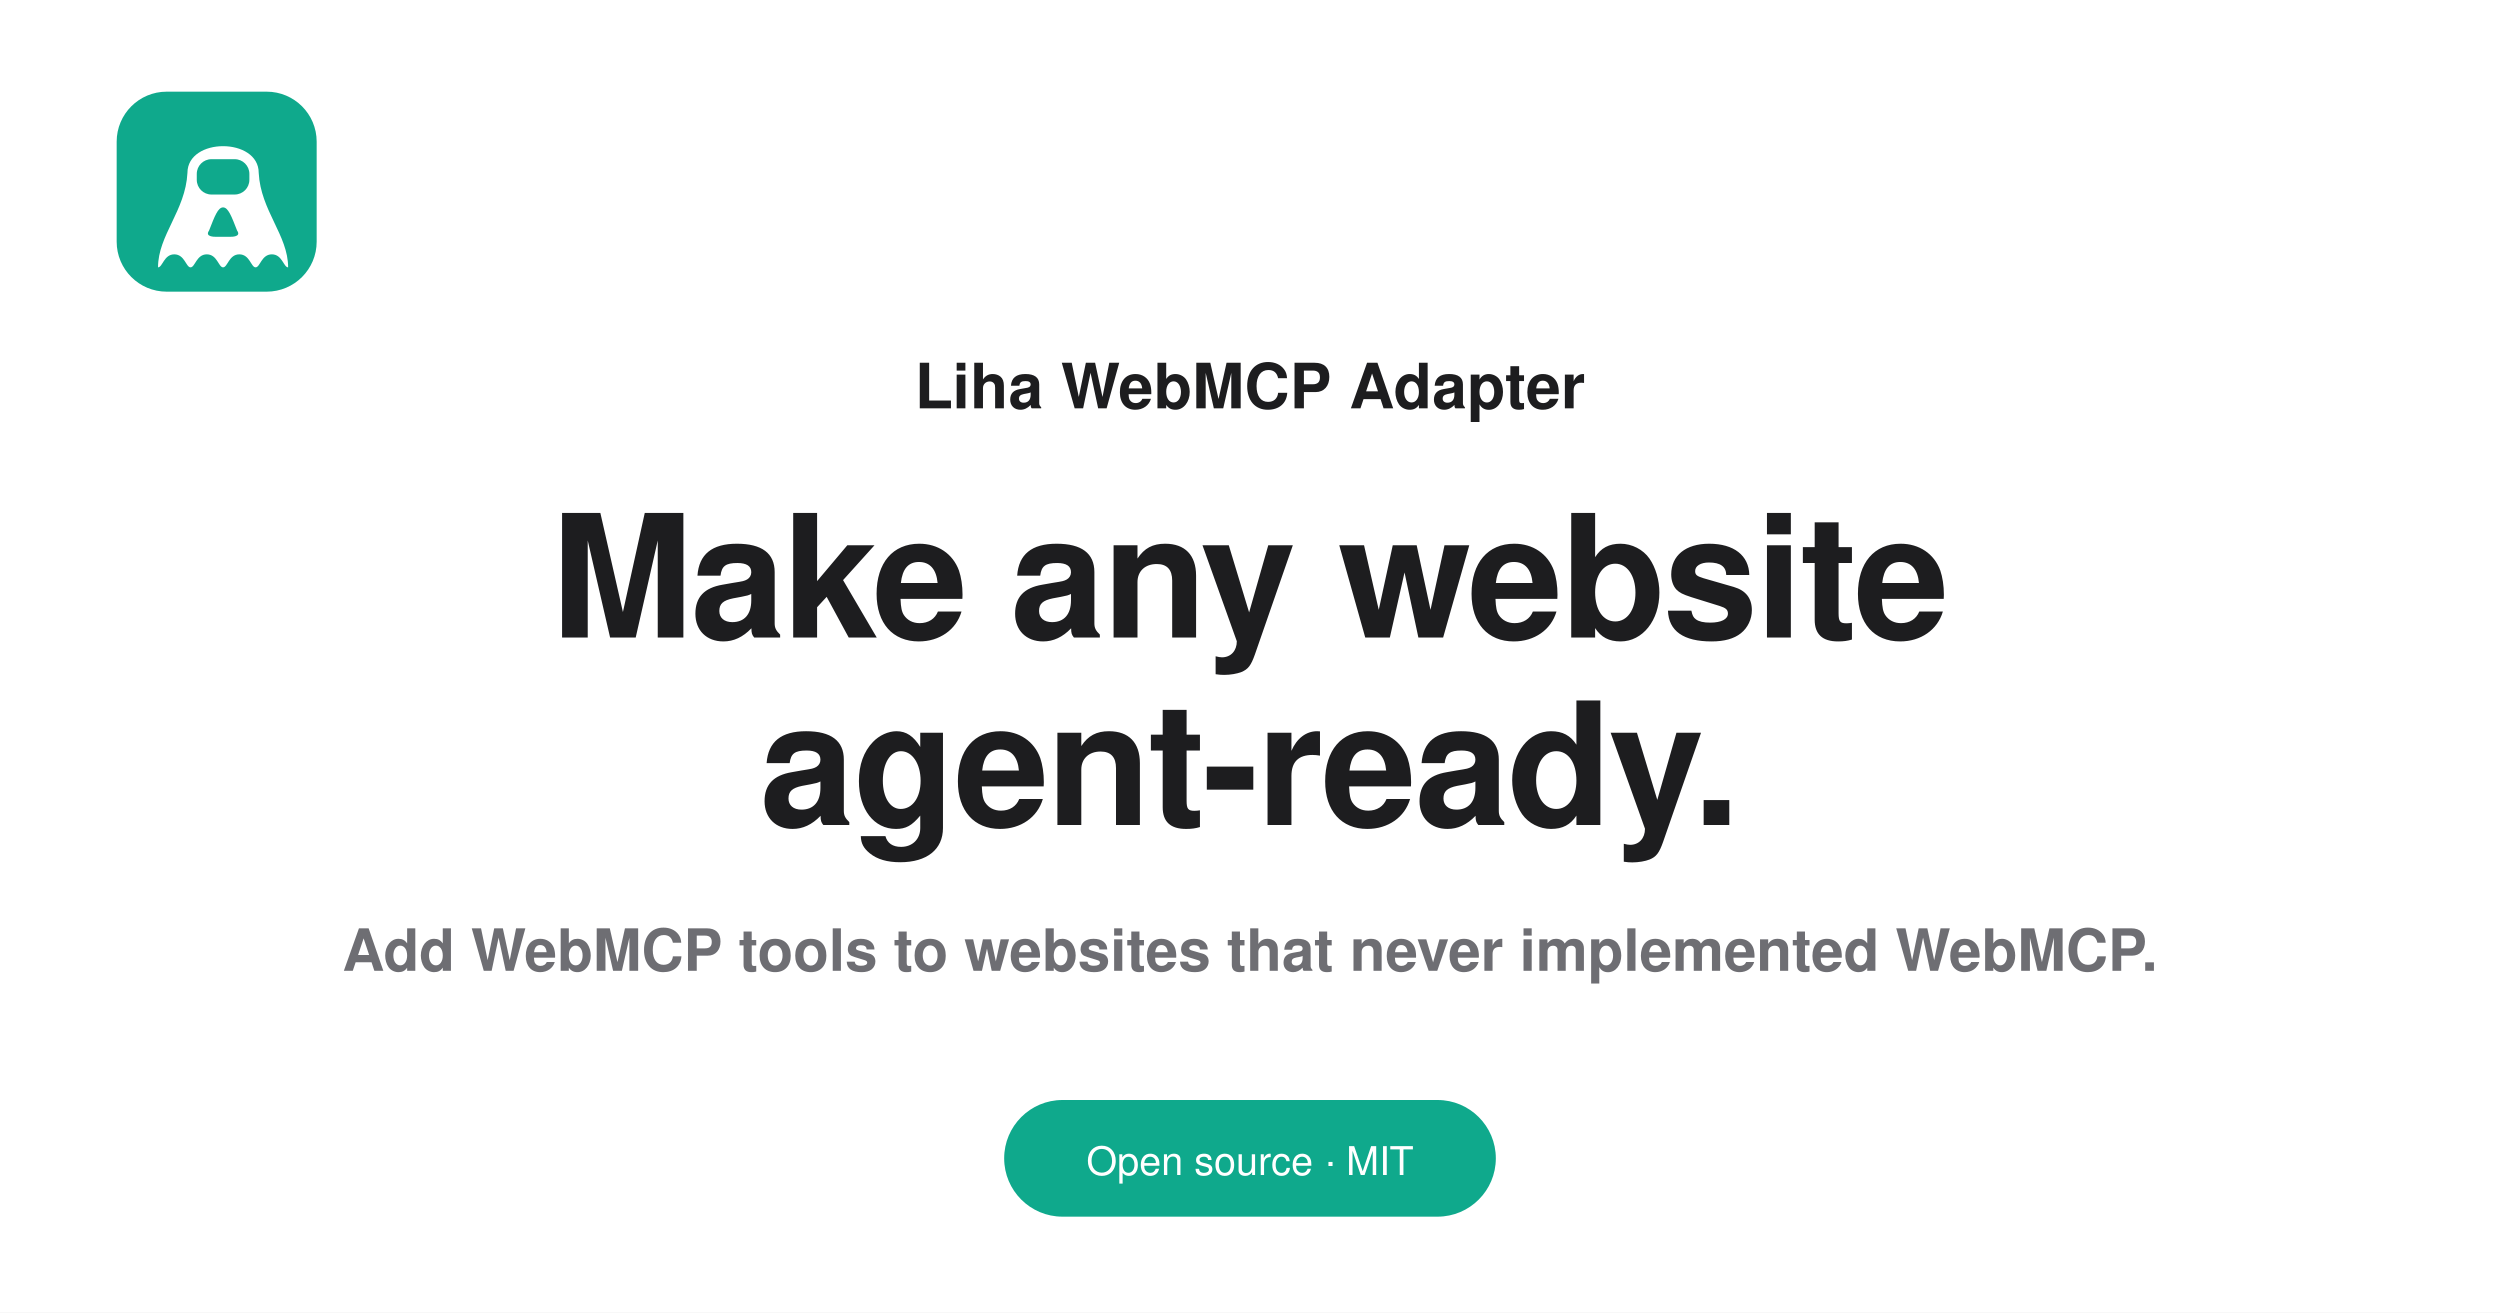
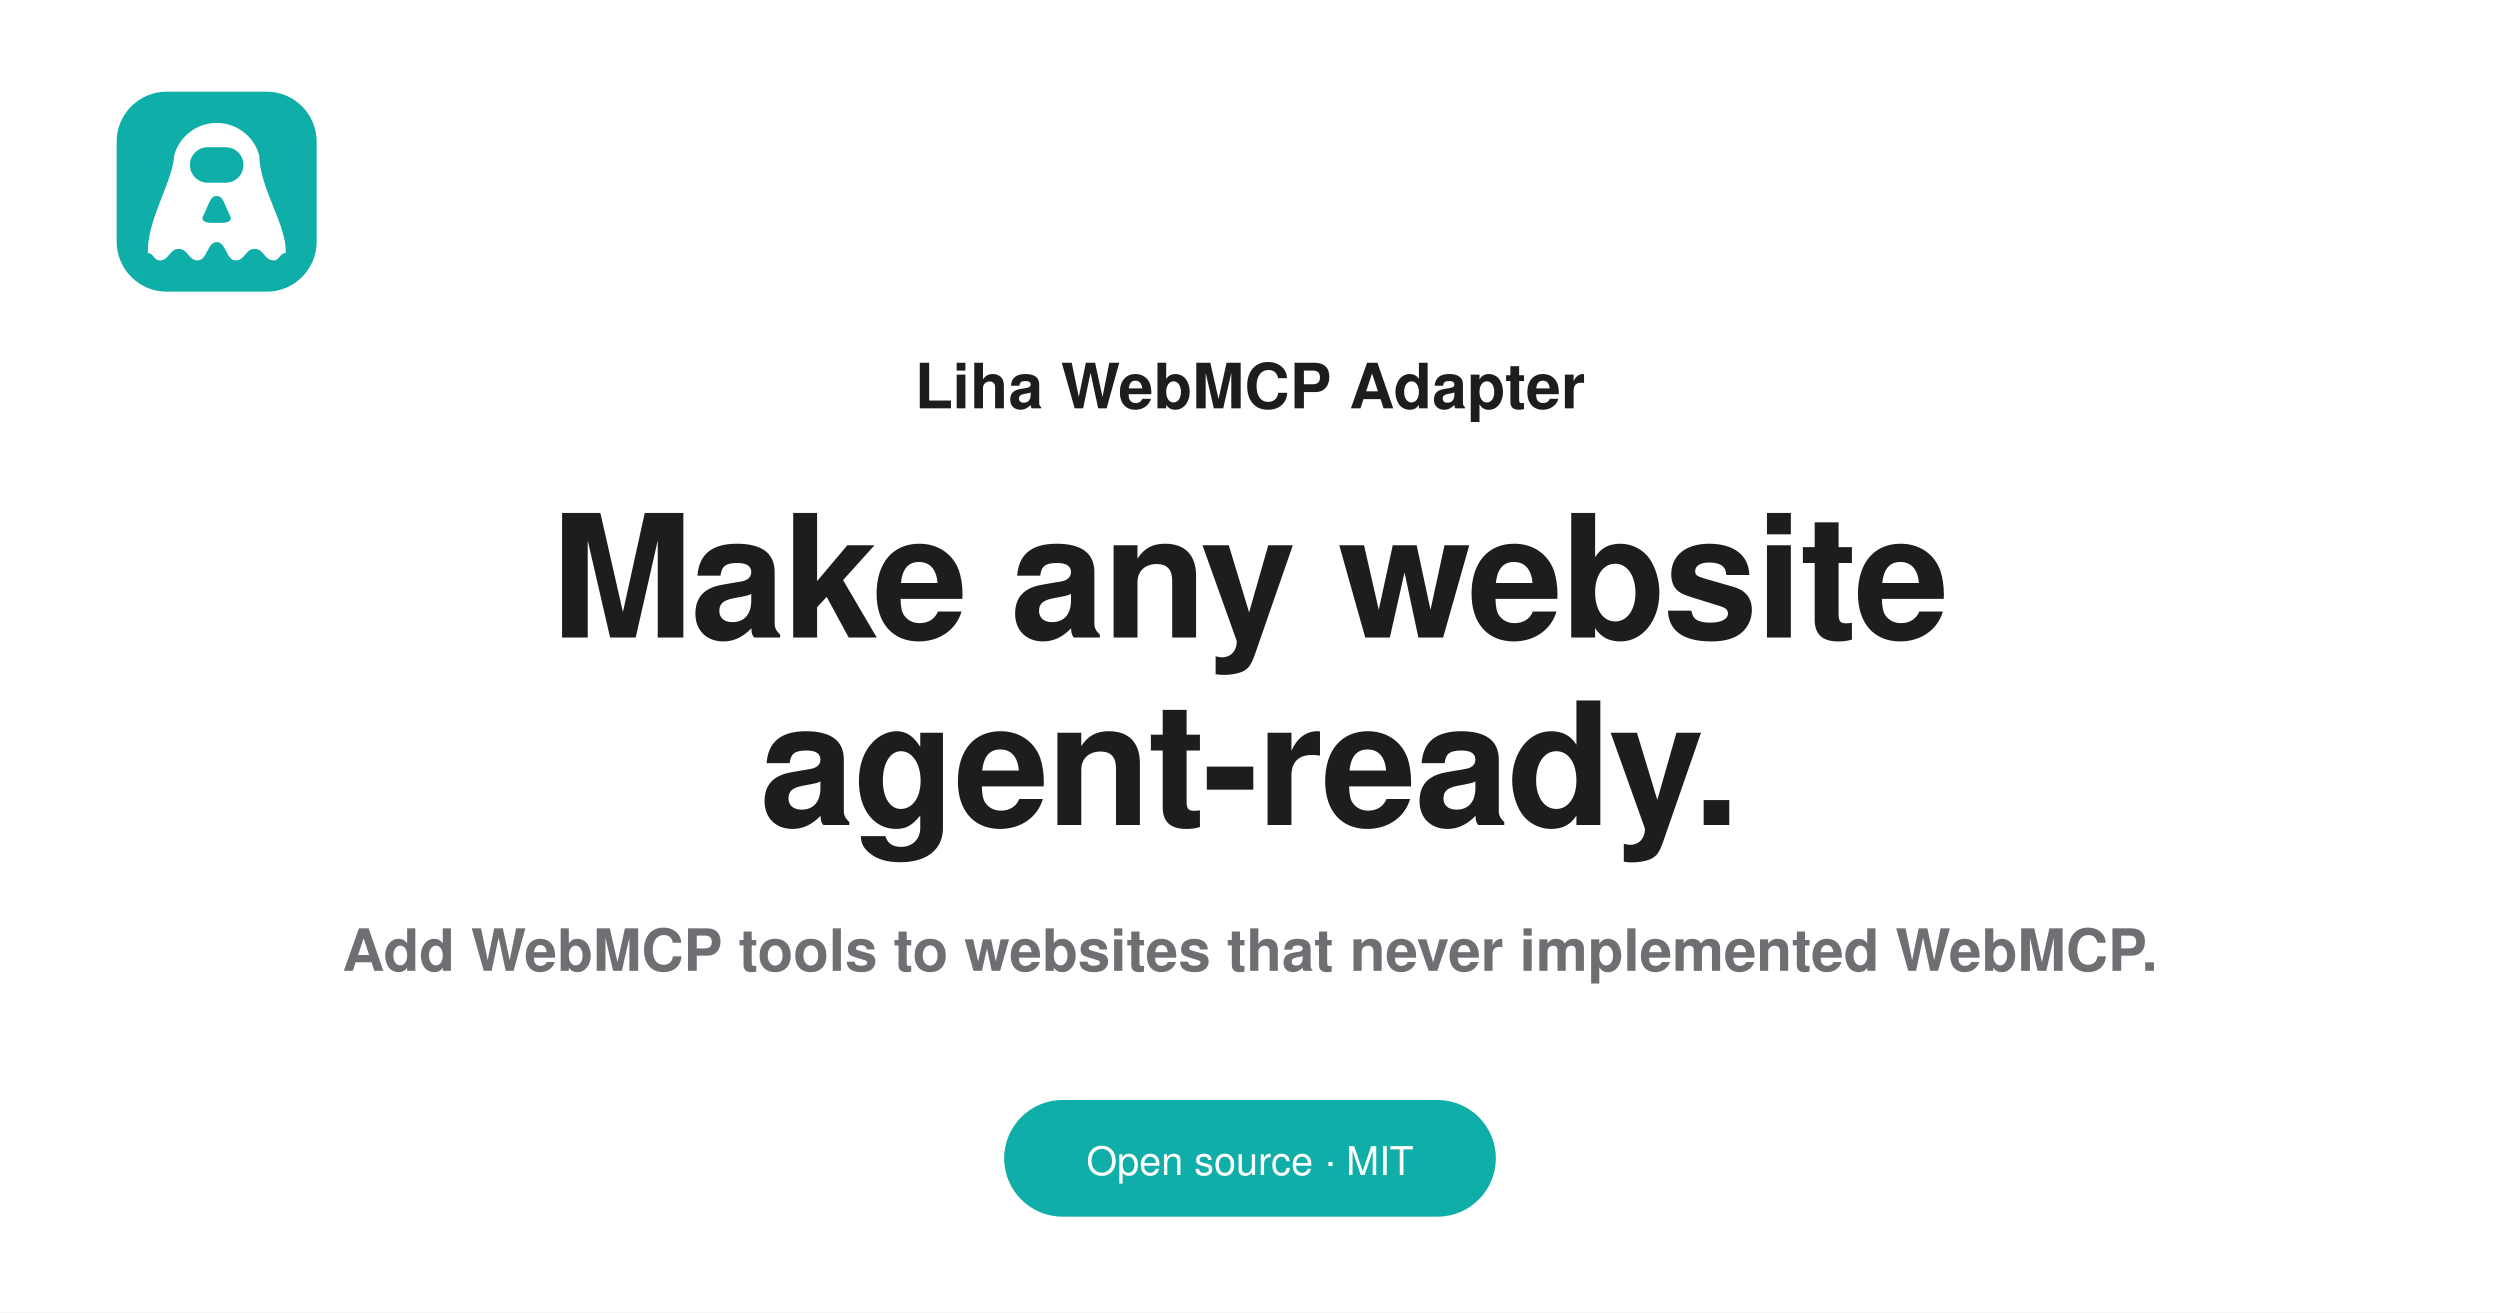
<svg xmlns="http://www.w3.org/2000/svg" width="1200" height="630" viewBox="0 0 1200 630" role="img" aria-label="Liha WebMCP Adapter — Make any website agent-ready">
  <rect width="1200" height="630" fill="#ffffff" />
  <g font-family="-apple-system, BlinkMacSystemFont, SF Pro Text, Helvetica Neue, Helvetica, Arial, sans-serif" text-anchor="middle">
    <text x="600" y="196" font-size="30" font-weight="600" fill="#1d1d1f" letter-spacing="0.1">Liha WebMCP Adapter</text>
    <text x="600" y="306" font-size="82" font-weight="600" fill="#1d1d1f" letter-spacing="-1.2">Make any website</text>
    <text x="600" y="396" font-size="82" font-weight="600" fill="#1d1d1f" letter-spacing="-1.2">agent-ready.</text>
    <text x="600" y="466" font-size="28" font-weight="600" fill="#6e6e73">Add WebMCP tools to websites that never implemented WebMCP.</text>
    <g transform="translate(600 528)">
-       <rect x="-118" y="0" width="236" height="56" rx="28" fill="#0FA98C" />
+       <rect x="-118" y="0" width="236" height="56" rx="28" fill="#0FAEA8" />
      <text x="0" y="36" font-size="19" fill="#ffffff">Open source · MIT</text>
    </g>
  </g>
  <g transform="translate(56 44) scale(1.5)">
-     <rect width="64" height="64" rx="16" fill="#0FA98C" />
-     <g transform="translate(10.34 10.97) scale(0.0905)">
-       <path fill="#fff" fill-rule="evenodd" d="M136 166C136 40 388 40 388 166C394.9 299.6 492 386.4 492 500C475.9 500 471.3 454 434.5 454C397.7 454 393.1 500 377 500C360.9 500 356.3 454 319.5 454C282.7 454 278.1 500 262 500C245.9 500 241.3 454 204.5 454C167.7 454 163.1 500 147 500C130.9 500 126.3 454 89.5 454C52.7 454 48.1 500 32 500C32 386.4 129.1 299.6 136 166ZM221 117.5h82a52 52 0 0 1 52 52v21a52 52 0 0 1 -52 52h-82a52 52 0 0 1 -52 -52v-21a52 52 0 0 1 52 -52ZM262 288C280.2 288 291.7 319.2 311.6 370C327 392 294 392 286.3 392L237.7 392C230 392 197 392 212.4 370C232.3 319.2 243.8 288 262 288Z" />
-       <path fill="#0FA98C" d="M206 171a18 18 0 0 1 36 0v20a18 18 0 0 1 -36 0ZM282 171a18 18 0 0 1 36 0v20a18 18 0 0 1 -36 0Z" />
+     <rect width="64" height="64" rx="16" fill="#0FAEA8" />
+     <g transform="translate(9.96 10.00) scale(0.088)">
+       <path fill="#fff" fill-rule="evenodd" d="M95.92 118.42A160.24 160.24 0 0 1 405.29 118.42C407.8 242.63 507.47 373.93 501.21 473.29C479.46 473.29 479.46 500 457.71 500C423.19 500 423.19 458.16 388.66 458.16C354.14 458.16 354.14 500 319.62 500C285.09 500 285.09 433.27 250.57 433.27C216.05 433.27 216.05 500 181.52 500C147 500 147 458.16 112.48 458.16C77.96 458.16 77.96 500 43.43 500C21.72 500 21.72 473.29 0 473.29C-2.5 349.09 89.66 217.79 95.92 118.42ZM217.7 88.39h65.63a64.52 64.52 0 0 1 64.52 64.52v0a64.52 64.52 0 0 1 -64.52 64.52h-65.63a64.52 64.52 0 0 1 -64.52 -64.52v0a64.52 64.52 0 0 1 64.52 -64.52ZM250.42 265.72C274.78 265.72 277.71 295.02 297.74 334.77C314.93 363.4 274.26 363.4 265.67 363.4L235.16 363.4C226.57 363.4 185.91 363.4 203.09 334.77C223.12 295.02 226.05 265.72 250.42 265.72Z" />
+       <path fill="#0FAEA8" d="M190.51 143.08a19.15 19.15 0 0 1 38.3 0v20.92a19.15 19.15 0 0 1 -38.3 0ZM272.22 143.08a19.15 19.15 0 0 1 38.3 0v20.92a19.15 19.15 0 0 1 -38.3 0Z" />
    </g>
  </g>
</svg>
